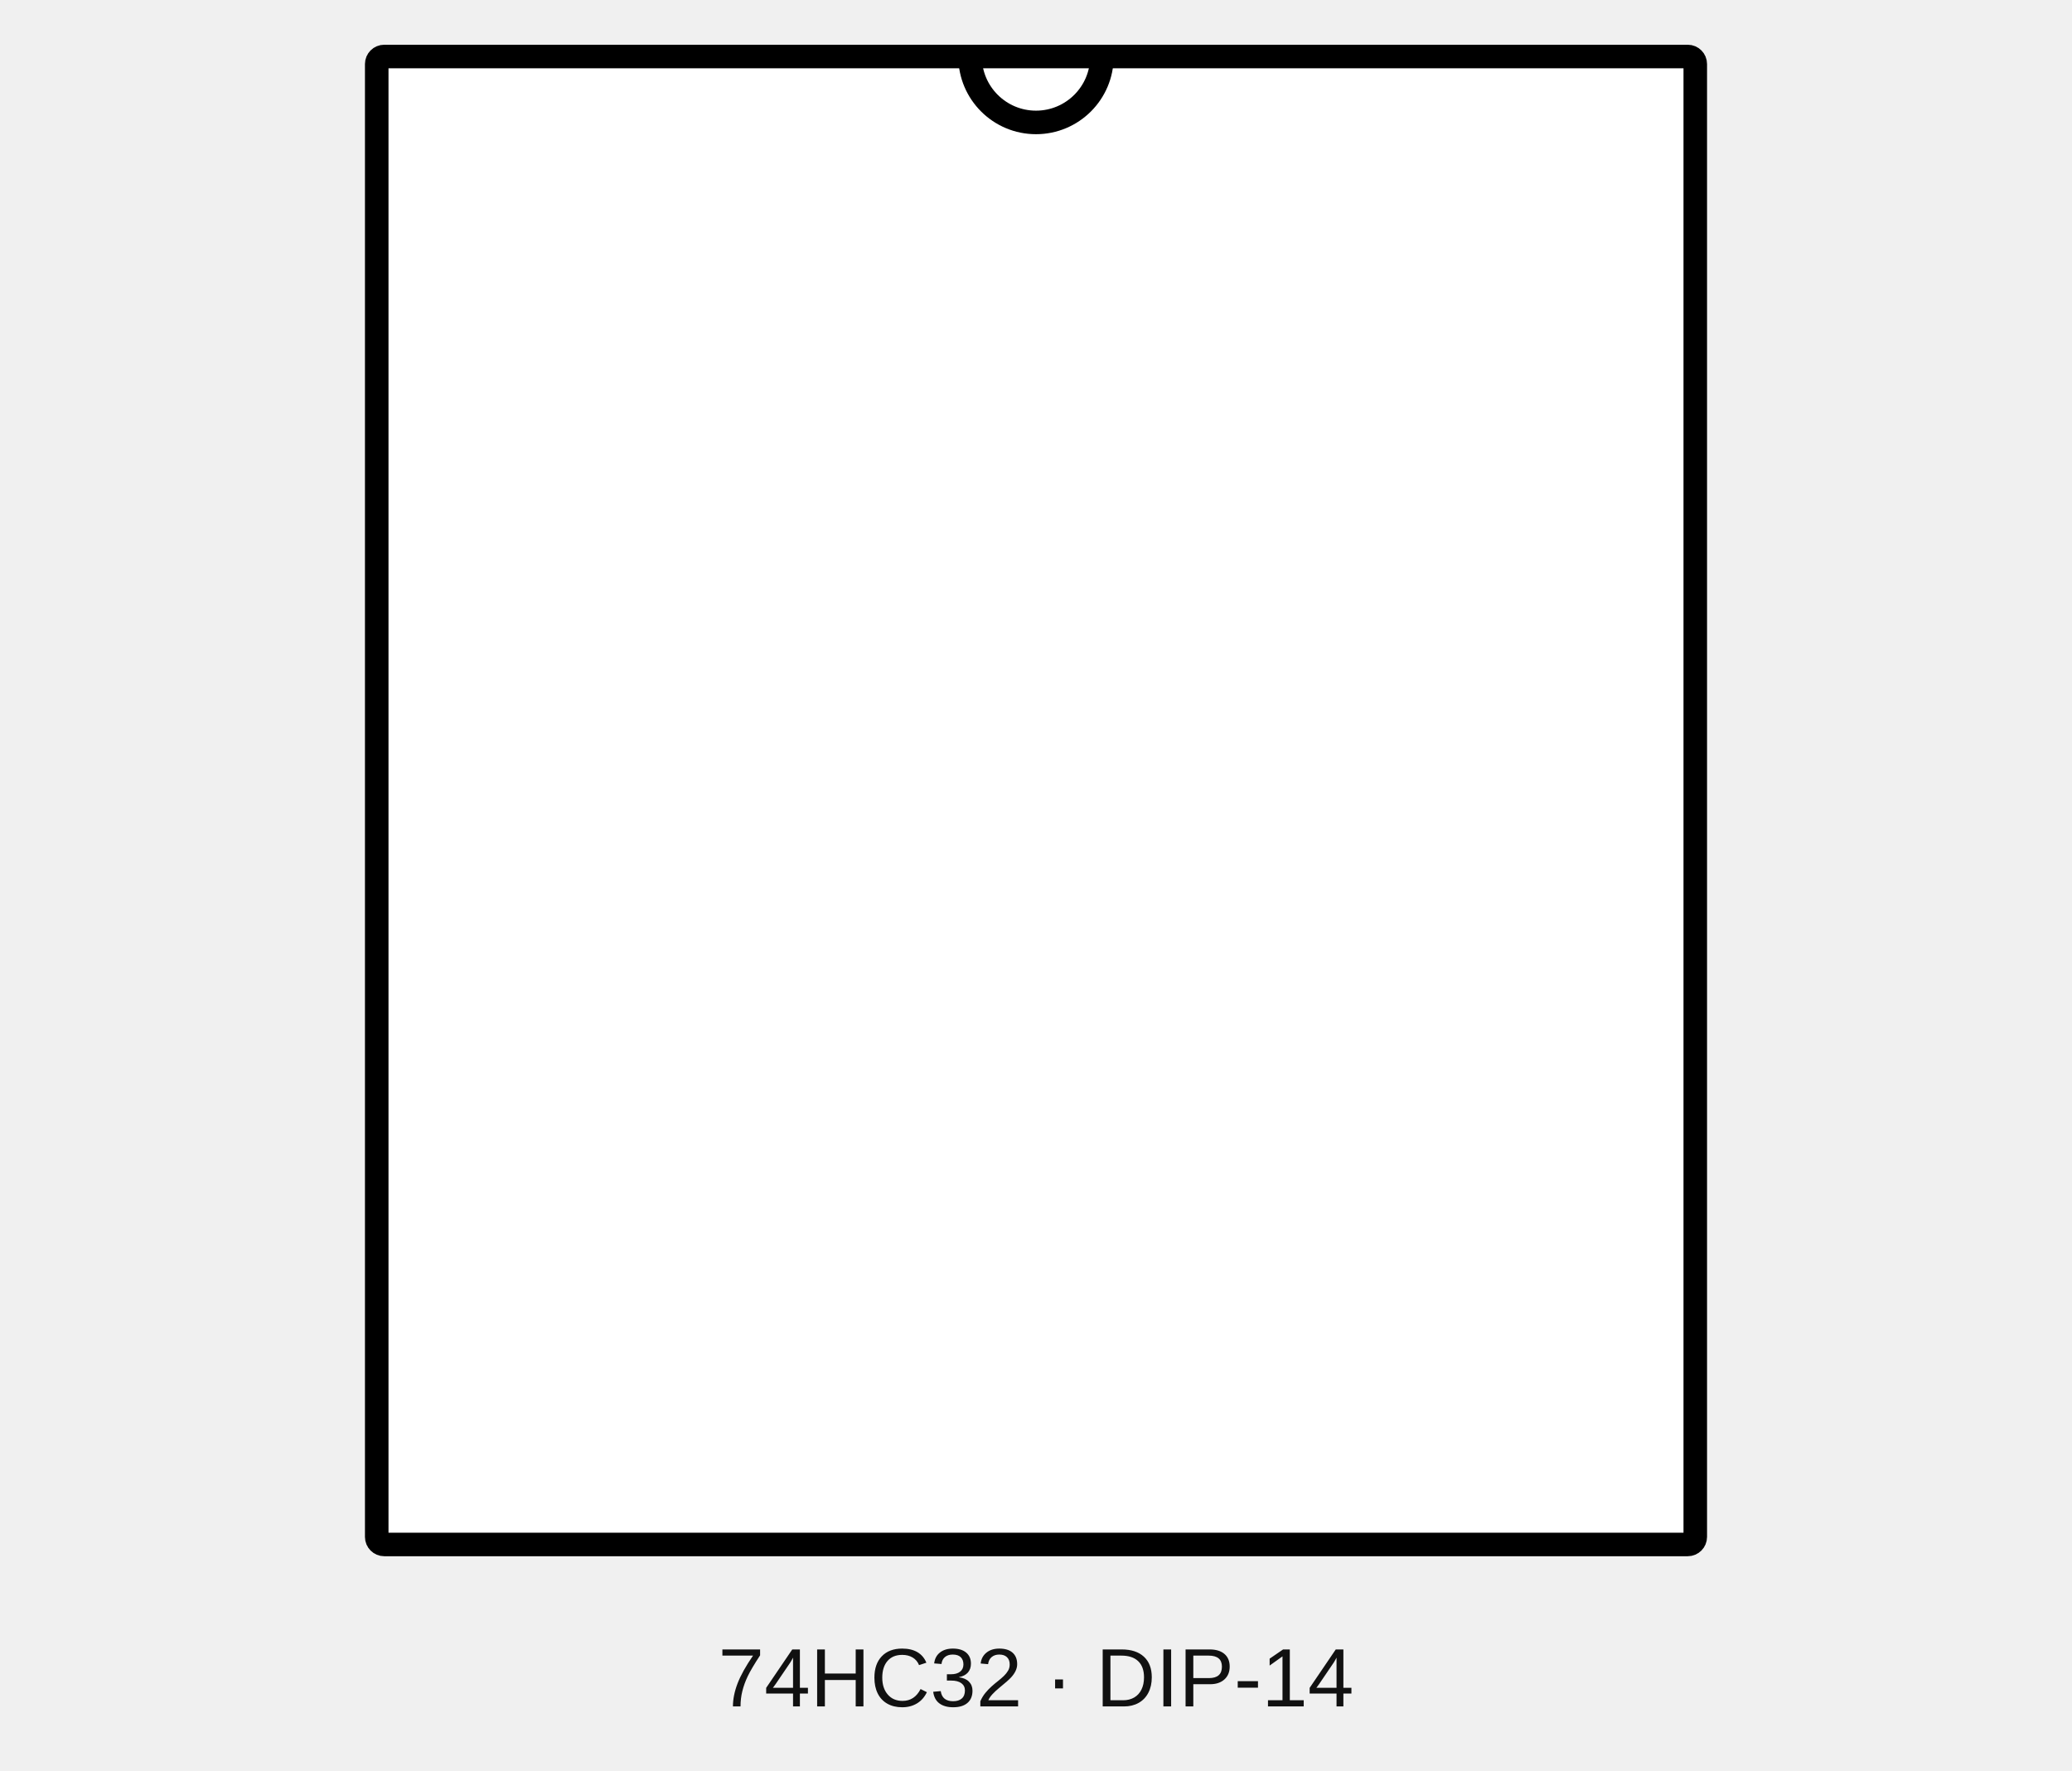
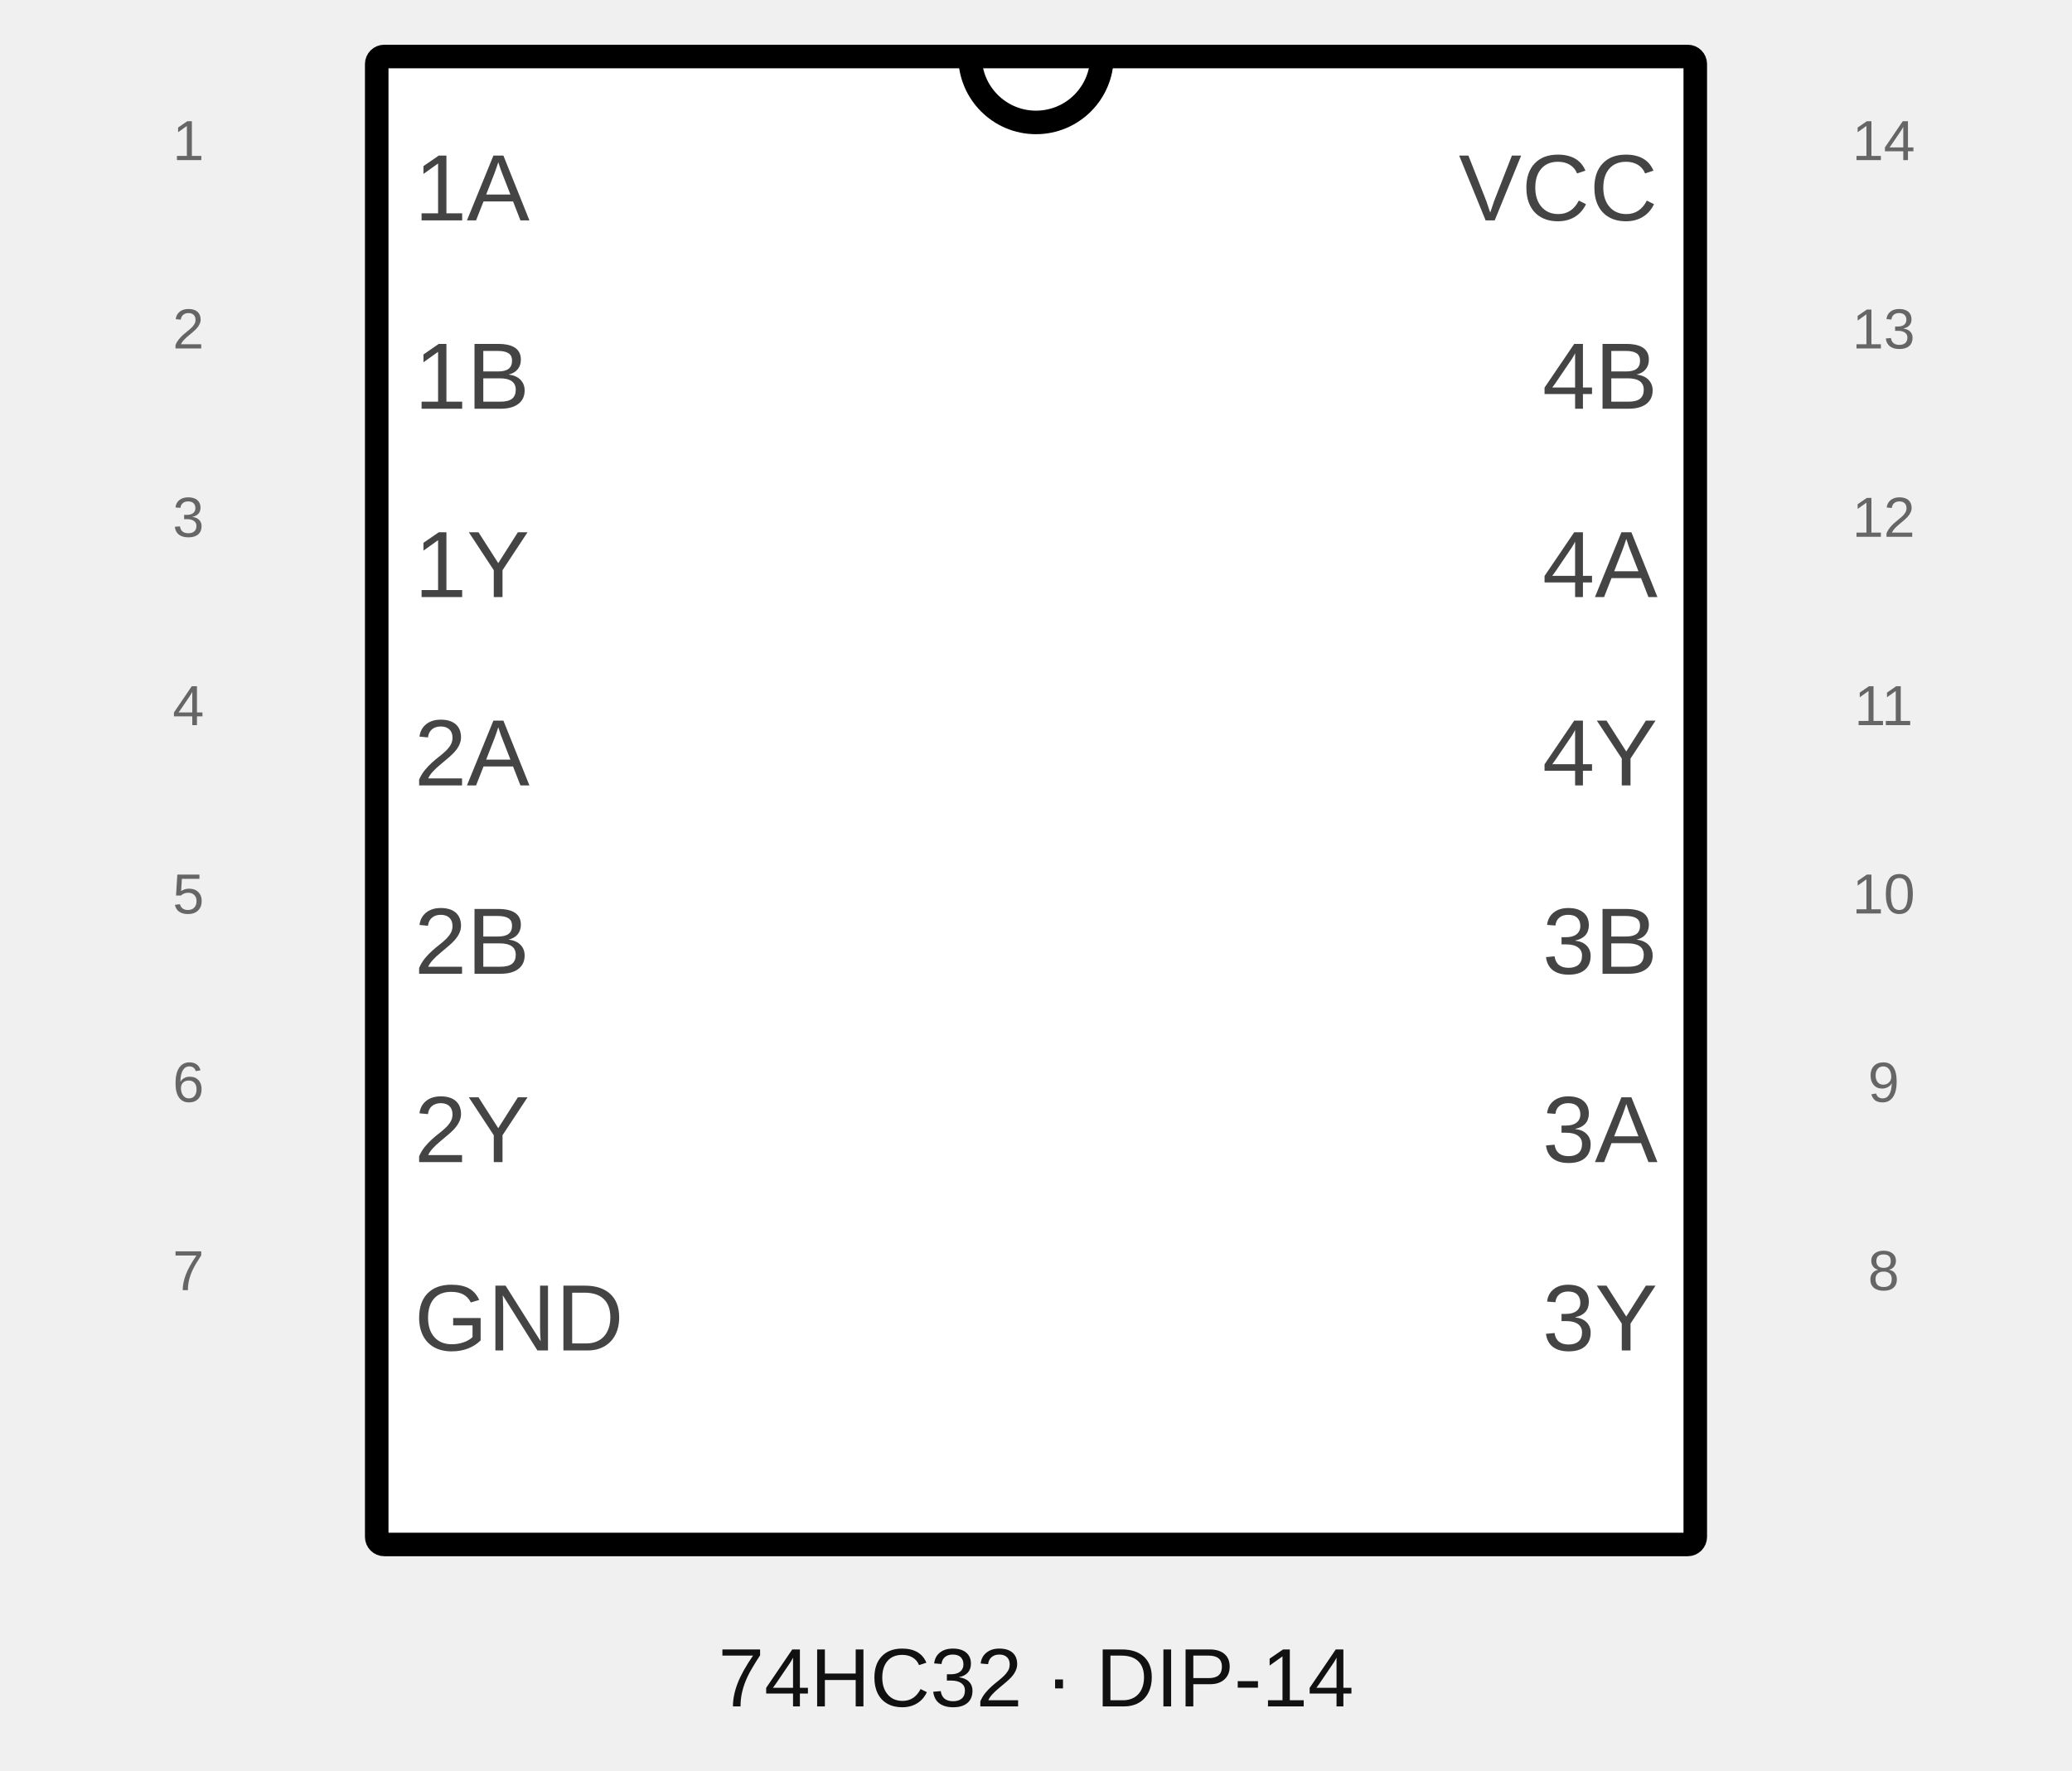
<svg xmlns="http://www.w3.org/2000/svg" viewBox="0 0 1100 940" role="img" aria-labelledby="title desc">
  <style>.body{fill:#fff;stroke:#000;stroke-width:12.5}.lead{stroke:#787878;stroke-width:9.72;stroke-linecap:round}.pin{fill:none;stroke:none}.name{font:50px "Droid Sans",Arial,sans-serif;fill:#444}.number{font:30px "Droid Sans",Arial,sans-serif;fill:#666}.title{font:44px "Droid Sans",Arial,sans-serif;fill:#111}</style>
  <text class="title" x="550" y="906" text-anchor="middle">74HC32 · DIP-14</text>
  <rect class="body" x="200" y="30" width="700" height="790" rx="4" />
  <path d="M515.0 30a35 35 0 0 0 70 0" fill="none" stroke="#000" stroke-width="12.5" />
+   <rect class="pin" id="connector0pin" data-pin-number="1" data-pin-name="1A" data-direction="input" x="5" y="95" width="195" height="10" />
+   <text class="name" x="220" y="117" text-anchor="start">1A</text>
+   <text class="number" x="100" y="85" text-anchor="middle">1</text>
+   <rect class="pin" id="connector1pin" data-pin-number="2" data-pin-name="1B" data-direction="input" x="5" y="195" width="195" height="10" />
+   <text class="name" x="220" y="217" text-anchor="start">1B</text>
+   <text class="number" x="100" y="185" text-anchor="middle">2</text>
+   <rect class="pin" id="connector2pin" data-pin-number="3" data-pin-name="1Y" data-direction="output" x="5" y="295" width="195" height="10" />
+   <text class="name" x="220" y="317" text-anchor="start">1Y</text>
+   <text class="number" x="100" y="285" text-anchor="middle">3</text>
+   <rect class="pin" id="connector3pin" data-pin-number="4" data-pin-name="2A" data-direction="input" x="5" y="395" width="195" height="10" />
+   <text class="name" x="220" y="417" text-anchor="start">2A</text>
+   <text class="number" x="100" y="385" text-anchor="middle">4</text>
+   <rect class="pin" id="connector4pin" data-pin-number="5" data-pin-name="2B" data-direction="input" x="5" y="495" width="195" height="10" />
+   <text class="name" x="220" y="517" text-anchor="start">2B</text>
+   <text class="number" x="100" y="485" text-anchor="middle">5</text>
+   <rect class="pin" id="connector5pin" data-pin-number="6" data-pin-name="2Y" data-direction="output" x="5" y="595" width="195" height="10" />
+   <text class="name" x="220" y="617" text-anchor="start">2Y</text>
+   <text class="number" x="100" y="585" text-anchor="middle">6</text>
+   <rect class="pin" id="connector6pin" data-pin-number="7" data-pin-name="GND" data-direction="power" x="5" y="695" width="195" height="10" />
+   <text class="name" x="220" y="717" text-anchor="start">GND</text>
+   <text class="number" x="100" y="685" text-anchor="middle">7</text>
+   <rect class="pin" id="connector7pin" data-pin-number="8" data-pin-name="3Y" data-direction="output" x="900" y="695" width="195" height="10" />
+   <text class="name" x="880" y="717" text-anchor="end">3Y</text>
+   <text class="number" x="1000" y="685" text-anchor="middle">8</text>
+   <rect class="pin" id="connector8pin" data-pin-number="9" data-pin-name="3A" data-direction="input" x="900" y="595" width="195" height="10" />
+   <text class="name" x="880" y="617" text-anchor="end">3A</text>
+   <text class="number" x="1000" y="585" text-anchor="middle">9</text>
+   <rect class="pin" id="connector9pin" data-pin-number="10" data-pin-name="3B" data-direction="input" x="900" y="495" width="195" height="10" />
+   <text class="name" x="880" y="517" text-anchor="end">3B</text>
+   <text class="number" x="1000" y="485" text-anchor="middle">10</text>
+   <rect class="pin" id="connector10pin" data-pin-number="11" data-pin-name="4Y" data-direction="output" x="900" y="395" width="195" height="10" />
+   <text class="name" x="880" y="417" text-anchor="end">4Y</text>
+   <text class="number" x="1000" y="385" text-anchor="middle">11</text>
+   <rect class="pin" id="connector11pin" data-pin-number="12" data-pin-name="4A" data-direction="input" x="900" y="295" width="195" height="10" />
+   <text class="name" x="880" y="317" text-anchor="end">4A</text>
+   <text class="number" x="1000" y="285" text-anchor="middle">12</text>
+   <rect class="pin" id="connector12pin" data-pin-number="13" data-pin-name="4B" data-direction="input" x="900" y="195" width="195" height="10" />
+   <text class="name" x="880" y="217" text-anchor="end">4B</text>
+   <text class="number" x="1000" y="185" text-anchor="middle">13</text>
+   <rect class="pin" id="connector13pin" data-pin-number="14" data-pin-name="VCC" data-direction="power" x="900" y="95" width="195" height="10" />
+   <text class="name" x="880" y="117" text-anchor="end">VCC</text>
+   <text class="number" x="1000" y="85" text-anchor="middle">14</text>
</svg>
